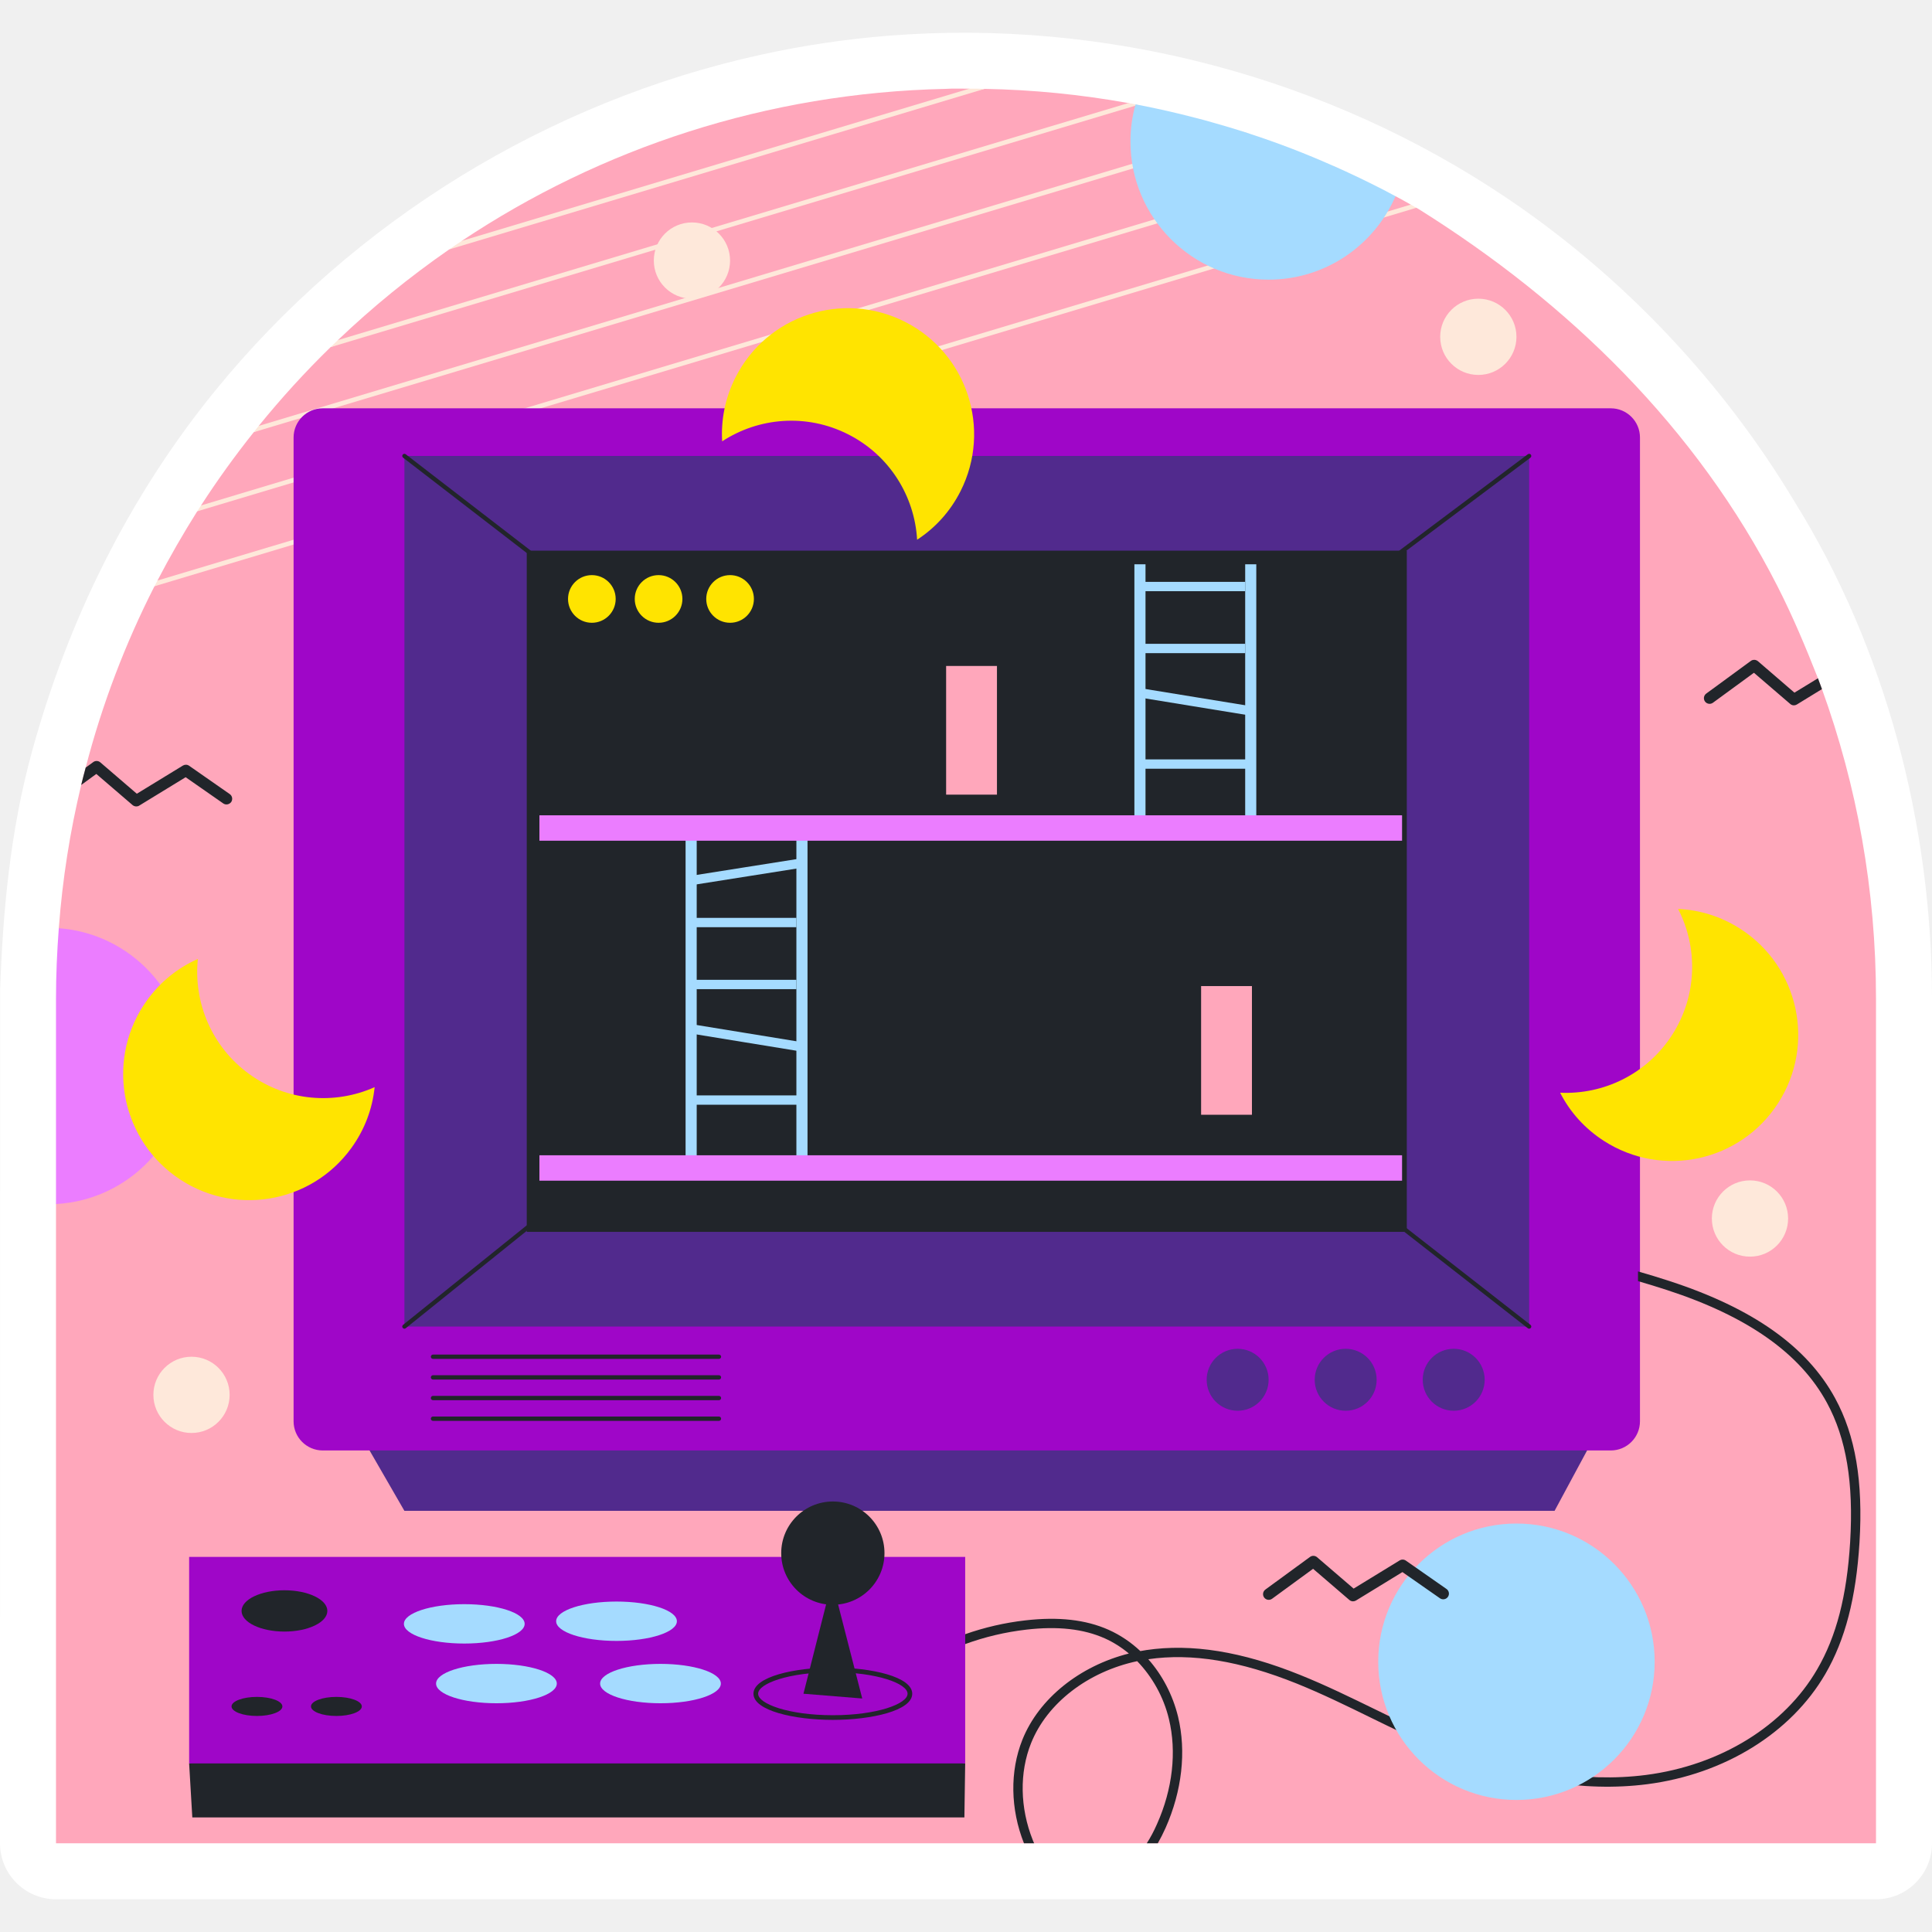
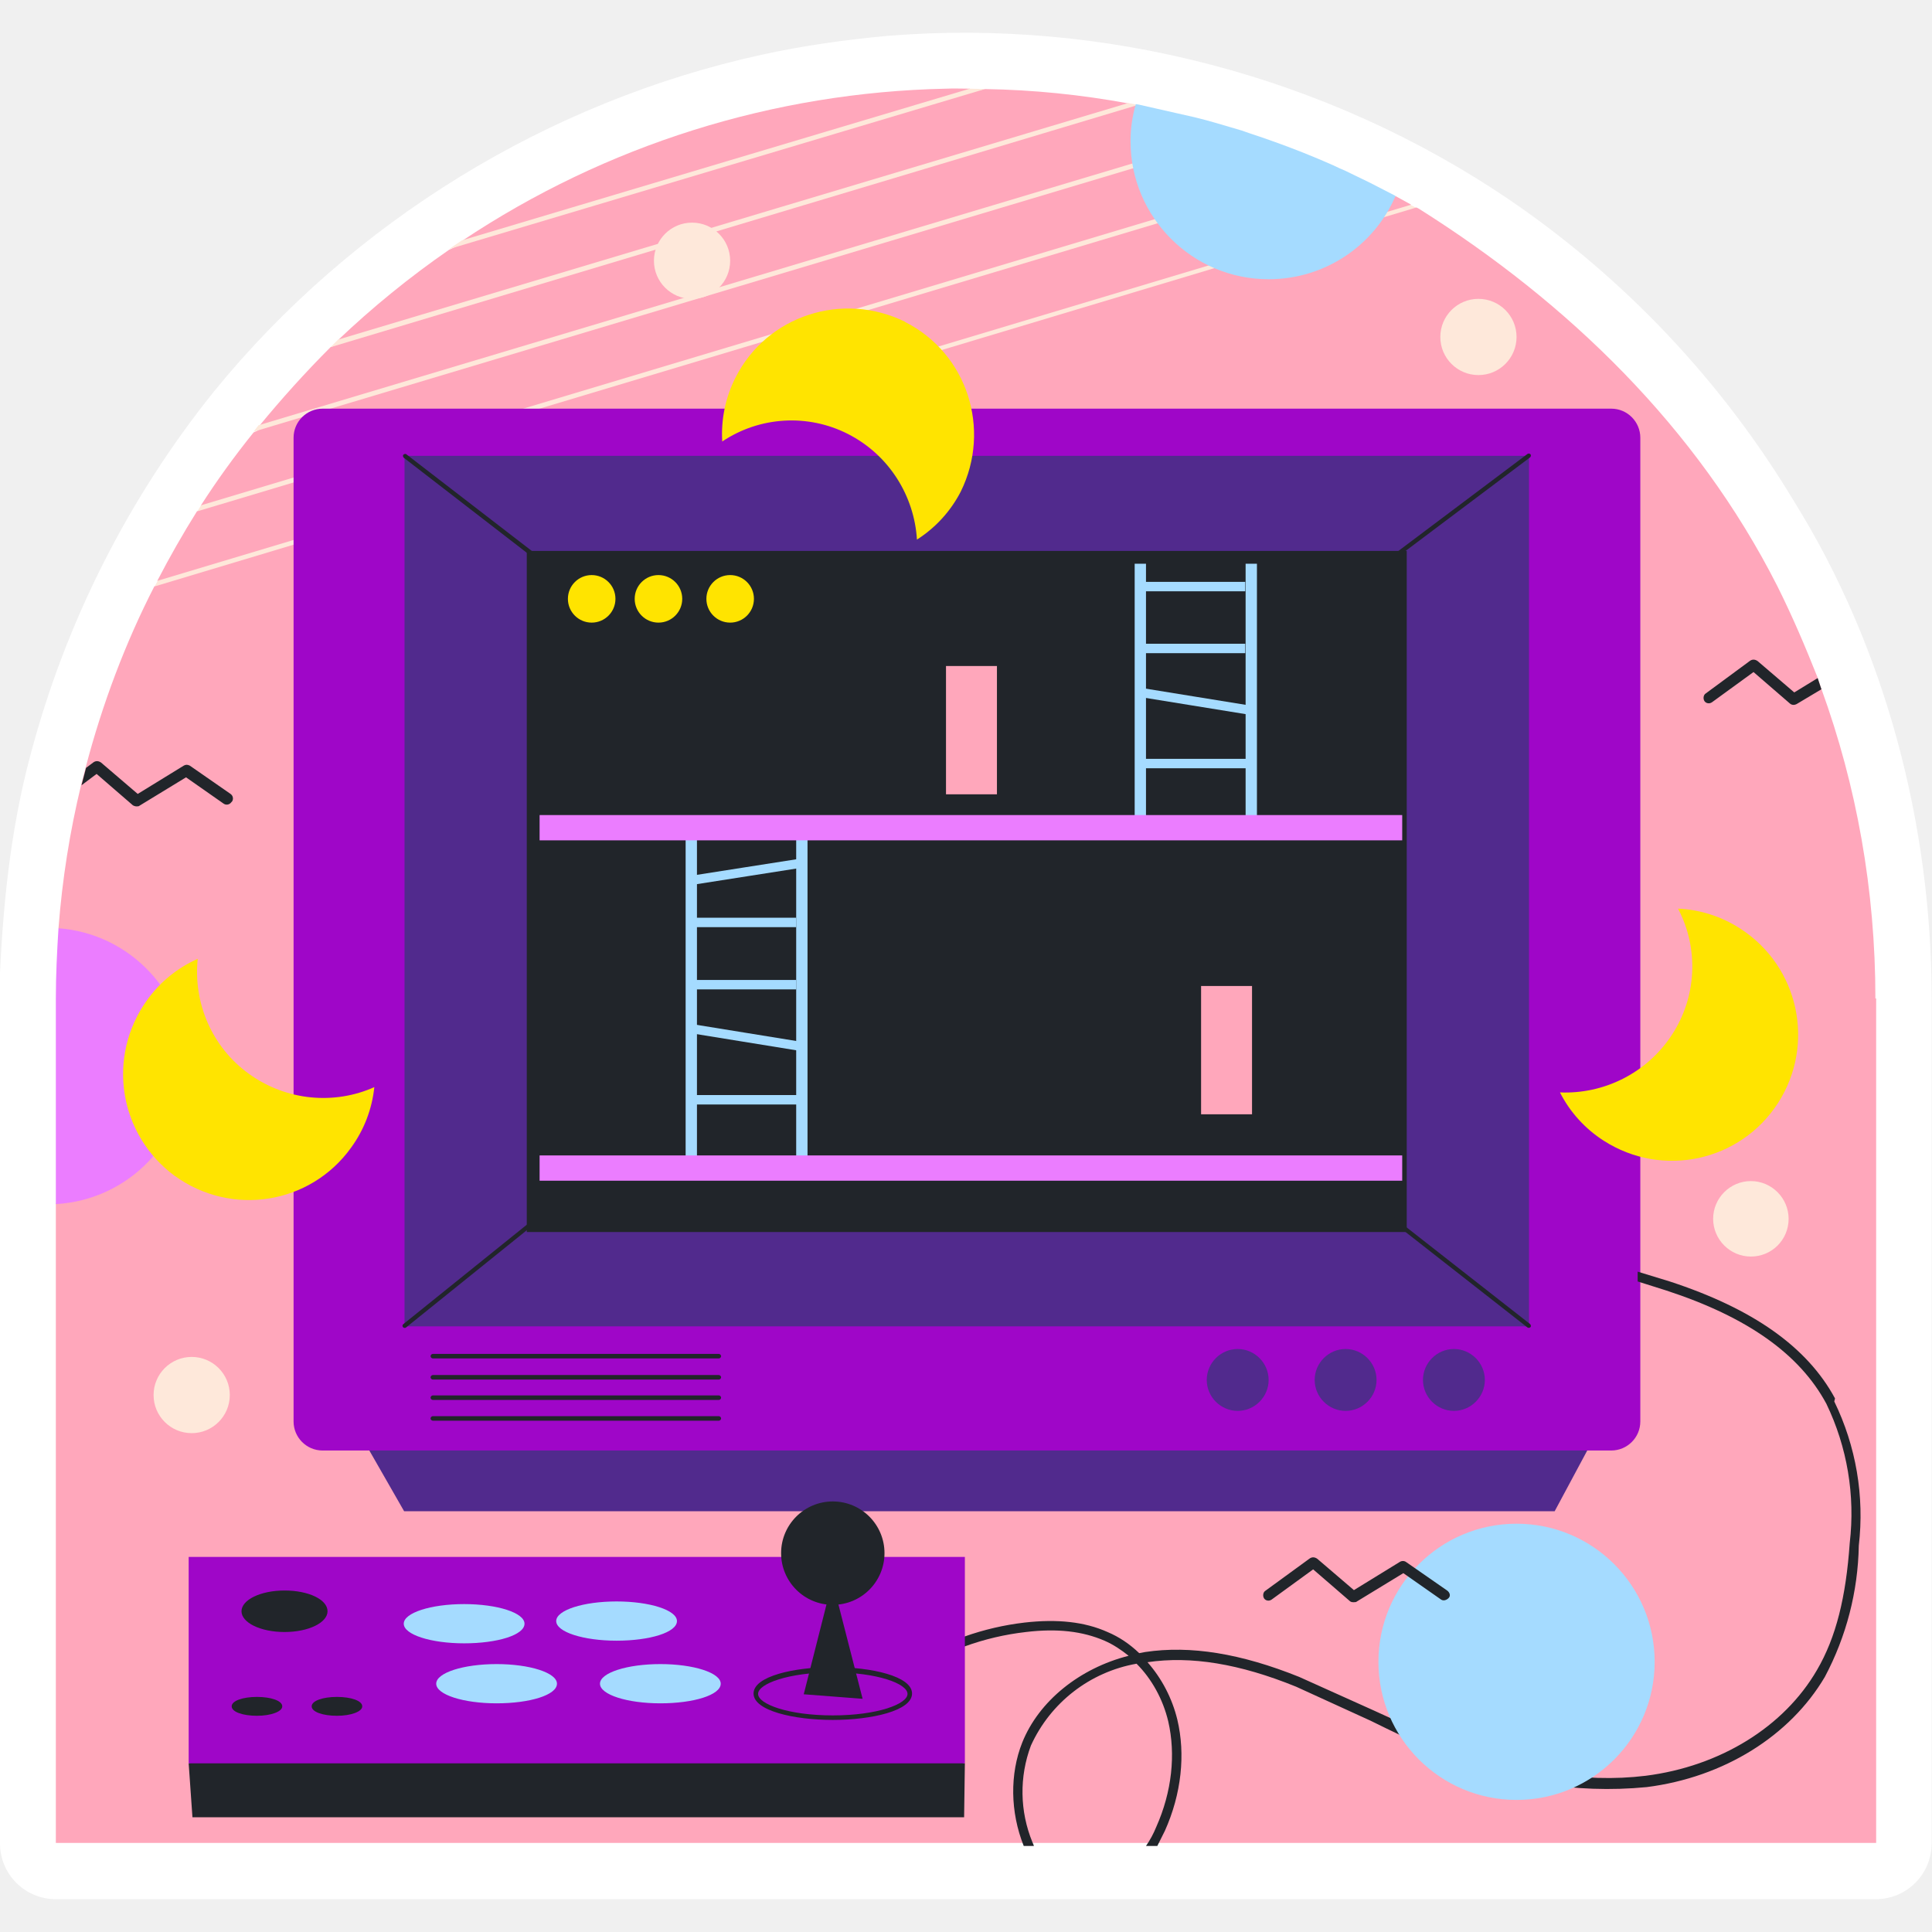
- <svg xmlns="http://www.w3.org/2000/svg" version="1.1" id="Capa_1" x="0px" y="0px" viewBox="0 0 512 512" style="enable-background:new 0 0 512 512;" xml:space="preserve" width="512" height="512">
-   <g>
-     <g>
-       <path style="fill:#FFFFFF;" d="M0,488.485c0,8.196,6.645,14.841,14.841,14.841h482.319c8.196,0,14.841-6.645,14.841-14.841    c0,0,0-223.845,0-223.845c0-0.041,0-0.081,0-0.122c-0.023-45.788-12.22-92.749-36.538-131.745    c-19.002-31.638-45.218-59.358-75.647-79.954c-48.06-32.529-106.891-47.958-164.5-43.343c-11.217,0.899-22.371,2.566-33.365,4.964    C145.223,26.813,93.58,58.675,57.075,103.473C34.15,131.606,17.914,164.554,8.383,199.53c-5.63,20.659-7.624,41.664-8.356,62.989    L0,488.485z" />
-     </g>
-     <g>
-       <g>
-         <path style="fill:#FFA7BB;" d="M497.159,264.639v223.845H14.841V319.079c0,0,23.524-32.395,23.549-32.988     c0.05-5.689-22.806-40.102-22.806-40.102c0.964-12.961,2.968-25.625,5.936-37.967c0.371-1.534,0.767-3.067,1.187-4.601     c4.353-16.819,10.512-32.897,18.229-48.059c0,0,1.025-0.485,1.169-0.76c0.12-0.227-0.378-0.748-0.378-0.748     c3.265-6.283,6.777-12.367,10.537-18.353c0,0,1.041-0.473,1.216-0.741c0.165-0.252-0.202-0.817-0.202-0.817     c4.329-6.703,9.003-13.183,13.975-19.416c0,0,1.205-0.504,1.45-0.81c0.195-0.243-0.139-0.848-0.139-0.848     c5.936-7.321,12.293-14.296,19.045-20.876c0,0,1.284-0.451,1.624-0.779c0.303-0.291,0.305-1.077,0.305-1.077     c9.177-8.756,19.046-16.795,29.508-24.042c0,0,2.248-0.971,2.851-1.38c0.518-0.351,0.513-0.896,0.513-0.896     c36.829-24.536,80.807-39.229,128.173-40.267c2.094-0.131,4.188-0.049,6.283-0.049c0,0,0.512,0.556,1.1,0.562     c0.756,0.008,2.932-0.513,2.932-0.513c12.772,0.225,25.543,1.498,38.115,3.76c0,0,1.237,0.396,1.88,0.52l28.329,31.82     l40.605-7.655c1.36,0.717,2.696,1.459,4.032,2.226c0,0-0.277,0.651,0.02,0.825c0.198,0.099,1.464,0.016,1.464,0.016     c0.198,0.124,0.421,0.223,0.618,0.346c39.718,24.853,73.728,57.98,95.118,100.016c4.033,7.925,7.441,16.059,10.696,24.324     c0.371,0.94,0.717,1.905,1.064,2.869C492.114,208.22,497.159,235.848,497.159,264.639z" />
-       </g>
-       <g>
-         <g>
-           <g>
-             <path style="fill:#FEE8DA;" d="M375.343,55.065L40.936,155.363c0.272-0.495,0.544-0.989,0.791-1.484v-0.025l332.132-99.63       c0.297,0.148,0.593,0.322,0.89,0.495C374.947,54.818,375.145,54.942,375.343,55.065z" />
-           </g>
-         </g>
-         <g>
-           <g>
-             <path style="fill:#FEE8DA;" d="M355.012,44.702l-302.748,90.8c0.347-0.519,0.693-1.039,1.014-1.558L353.28,43.935       C353.849,44.182,354.443,44.429,355.012,44.702z" />
-           </g>
-         </g>
-         <g>
-           <g>
-             <path style="fill:#FEE8DA;" d="M331.069,35.401L67.253,114.526c0.421-0.569,0.866-1.113,1.311-1.657l260.427-78.136       C329.684,34.956,330.376,35.179,331.069,35.401z" />
-           </g>
-         </g>
-         <g>
-           <g>
-             <path style="fill:#FEE8DA;" d="M301.61,27.783L87.609,91.994c0.643-0.618,1.286-1.237,1.929-1.855l209.475-62.825       C299.879,27.462,300.745,27.635,301.61,27.783z" />
-           </g>
-         </g>
-         <g>
-           <g>
-             <path style="fill:#FEE8DA;" d="M260.898,23.554L119.046,66.097c1.113-0.767,2.226-1.534,3.364-2.276l134.456-40.317       C258.226,23.48,259.562,23.504,260.898,23.554z" />
-           </g>
-         </g>
-       </g>
-       <g>
-         <g>
-           <g>
-             <path style="fill:#512A8D;" d="M94.538,378.494l12.63,21.893h304.811l11.788-21.893       C423.768,378.494,93.696,377.652,94.538,378.494z" />
-           </g>
-           <g>
-             <g>
-               <path style="fill:#9F06C8;" d="M426.873,384.388H85.539c-4.273,0-7.736-3.464-7.736-7.736V115.942        c0-4.273,3.464-7.736,7.736-7.736h341.334c4.273,0,7.736,3.464,7.736,7.736v260.709        C434.609,380.924,431.146,384.388,426.873,384.388z" />
-             </g>
-             <g>
-               <g>
-                 <rect x="107.174" y="120.836" style="fill:#512A8D;" width="298.064" height="230.713" />
-               </g>
-               <g>
-                 <rect x="139.594" y="145.93" style="fill:#21252A;" width="233.224" height="180.524" />
-               </g>
-               <g>
-                 <path style="fill:#21252A;" d="M143.768,149.614c-0.122,0-0.245-0.039-0.349-0.118l-36.594-28.208         c-0.25-0.193-0.296-0.552-0.104-0.802c0.193-0.25,0.553-0.293,0.802-0.104l36.594,28.208c0.25,0.193,0.296,0.552,0.104,0.802         C144.108,149.538,143.938,149.614,143.768,149.614z" />
-               </g>
-               <g>
-                 <path style="fill:#21252A;" d="M370.201,147.669c-0.174,0-0.345-0.078-0.458-0.228c-0.188-0.252-0.138-0.611,0.115-0.801         l35.037-26.262c0.251-0.187,0.612-0.138,0.801,0.115c0.188,0.252,0.138,0.611-0.115,0.801l-35.037,26.262         C370.442,147.631,370.321,147.669,370.201,147.669z" />
-               </g>
-               <g>
-                 <path style="fill:#21252A;" d="M405.239,352.12c-0.123,0-0.248-0.041-0.351-0.123l-47.099-36.766         c-0.249-0.193-0.293-0.553-0.099-0.802c0.196-0.246,0.556-0.292,0.802-0.097l47.099,36.766         c0.249,0.193,0.293,0.553,0.099,0.802C405.577,352.043,405.408,352.12,405.239,352.12z" />
-               </g>
-               <g>
-                 <path style="fill:#21252A;" d="M107.173,352.12c-0.167,0-0.332-0.075-0.446-0.215c-0.197-0.244-0.158-0.604,0.087-0.802         l36.983-29.763c0.245-0.198,0.604-0.159,0.804,0.087c0.197,0.244,0.158,0.604-0.087,0.802l-36.983,29.763         C107.426,352.077,107.299,352.12,107.173,352.12z" />
-               </g>
-             </g>
-             <g>
-               <g>
-                 <path style="fill:#512A8D;" d="M336.198,365.653c0,4.534-3.676,8.21-8.21,8.21c-4.534,0-8.21-3.676-8.21-8.21         c0-4.534,3.676-8.21,8.21-8.21C332.522,357.443,336.198,361.119,336.198,365.653z" />
-               </g>
-               <g>
-                 <path style="fill:#512A8D;" d="M364.826,365.653c0,4.534-3.676,8.21-8.21,8.21c-4.534,0-8.21-3.676-8.21-8.21         c0-4.534,3.676-8.21,8.21-8.21C361.151,357.443,364.826,361.119,364.826,365.653z" />
-               </g>
-               <g>
-                 <path style="fill:#512A8D;" d="M393.455,365.653c0,4.534-3.676,8.21-8.21,8.21c-4.534,0-8.21-3.676-8.21-8.21         c0-4.534,3.676-8.21,8.21-8.21C389.779,357.443,393.455,361.119,393.455,365.653z" />
-               </g>
-             </g>
-             <g>
-               <g>
-                 <path style="fill:#21252A;" d="M190.529,360.12h-75.781c-0.315,0-0.571-0.256-0.571-0.572c0-0.316,0.256-0.572,0.571-0.572         h75.781c0.315,0,0.571,0.256,0.571,0.572C191.1,359.864,190.844,360.12,190.529,360.12z" />
-               </g>
-               <g>
-                 <path style="fill:#21252A;" d="M190.529,365.594h-75.781c-0.315,0-0.571-0.256-0.571-0.572c0-0.316,0.256-0.572,0.571-0.572         h75.781c0.315,0,0.571,0.256,0.571,0.572C191.1,365.338,190.844,365.594,190.529,365.594z" />
-               </g>
-               <g>
-                 <path style="fill:#21252A;" d="M190.529,371.067h-75.781c-0.315,0-0.571-0.256-0.571-0.572s0.256-0.572,0.571-0.572h75.781         c0.315,0,0.571,0.256,0.571,0.572S190.844,371.067,190.529,371.067z" />
-               </g>
-               <g>
-                 <path style="fill:#21252A;" d="M190.529,376.541h-75.781c-0.315,0-0.571-0.256-0.571-0.572c0-0.316,0.256-0.572,0.571-0.572         h75.781c0.315,0,0.571,0.256,0.571,0.572C191.1,376.285,190.844,376.541,190.529,376.541z" />
-               </g>
-             </g>
-             <g>
-               <g>
-                 <g>
-                   <g>
-                     <g>
-                       <g>
-                         <rect x="181.687" y="218.167" style="fill:#A5DBFF;" width="2.947" height="89.254" />
-                       </g>
-                     </g>
-                     <g>
-                       <g>
-                         <rect x="211.052" y="218.167" style="fill:#A5DBFF;" width="2.947" height="89.254" />
-                       </g>
-                     </g>
-                     <g>
-                       <g>
-                         <rect x="182.448" y="229.824" transform="matrix(0.9877 -0.1562 0.1562 0.9877 -33.6677 33.7085)" style="fill:#A5DBFF;" width="30.369" height="2.475" />
-                       </g>
-                     </g>
-                     <g>
-                       <g>
-                         <rect x="184.214" y="243.244" style="fill:#A5DBFF;" width="26.838" height="2.473" />
-                       </g>
-                     </g>
-                     <g>
-                       <g>
-                         <rect x="184.214" y="259.662" style="fill:#A5DBFF;" width="26.838" height="2.473" />
-                       </g>
-                     </g>
-                     <g>
-                       <g>
-                         <rect x="195.924" y="260.233" transform="matrix(0.1609 -0.987 0.987 0.1609 -105.9359 425.2924)" style="fill:#A5DBFF;" width="2.472" height="29.434" />
-                       </g>
-                     </g>
-                     <g>
-                       <g>
-                         <rect x="183.265" y="290.292" style="fill:#A5DBFF;" width="29.367" height="2.473" />
-                       </g>
-                     </g>
-                   </g>
-                   <g>
-                     <g>
-                       <g>
-                         <rect x="300.627" y="149.543" style="fill:#A5DBFF;" width="2.943" height="68.836" />
-                       </g>
-                     </g>
-                     <g>
-                       <g>
-                         <rect x="329.987" y="149.543" style="fill:#A5DBFF;" width="2.943" height="68.836" />
-                       </g>
-                     </g>
-                     <g>
-                       <g>
-                         <rect x="303.149" y="154.2" style="fill:#A5DBFF;" width="26.838" height="2.473" />
-                       </g>
-                     </g>
-                     <g>
-                       <g>
-                         <rect x="303.149" y="170.618" style="fill:#A5DBFF;" width="26.838" height="2.473" />
-                       </g>
-                     </g>
-                     <g>
-                       <g>
-                         <rect x="314.859" y="171.19" transform="matrix(0.1609 -0.987 0.987 0.1609 81.7415 467.9632)" style="fill:#A5DBFF;" width="2.472" height="29.434" />
-                       </g>
-                     </g>
-                     <g>
-                       <g>
-                         <rect x="302.202" y="201.249" style="fill:#A5DBFF;" width="29.365" height="2.473" />
-                       </g>
-                     </g>
-                   </g>
-                 </g>
-                 <g>
-                   <g>
-                     <rect x="142.954" y="216.062" style="fill:#EB7DFF;" width="228.608" height="6.736" />
-                   </g>
-                 </g>
-                 <g>
-                   <g>
-                     <rect x="142.954" y="306.158" style="fill:#EB7DFF;" width="228.608" height="6.736" />
-                   </g>
-                 </g>
-                 <g>
-                   <g>
-                     <rect x="250.733" y="176.487" style="fill:#FFA7BB;" width="13.472" height="34.102" />
-                   </g>
-                 </g>
-                 <g>
-                   <g>
-                     <rect x="318.305" y="261.321" style="fill:#FFA7BB;" width="13.472" height="34.102" />
-                   </g>
-                 </g>
-               </g>
-               <g>
-                 <g>
-                   <circle style="fill:#FFE400;" cx="174.53" cy="158.727" r="6.315" />
-                 </g>
-                 <g>
-                   <circle style="fill:#FFE400;" cx="193.476" cy="158.727" r="6.315" />
-                 </g>
-                 <g>
-                   <circle style="fill:#FFE400;" cx="156.848" cy="158.727" r="6.315" />
-                 </g>
-               </g>
-             </g>
-           </g>
-         </g>
-         <g>
-           <g>
-             <g>
-               <path style="fill:#21252A;" d="M486.326,370.551c-7.445-13.703-21.791-23.844-43.829-31.042        c-2.77-0.915-5.59-1.756-8.41-2.572v2.572c2.573,0.742,5.12,1.534,7.643,2.35c21.395,6.975,35.296,16.77,42.419,29.879        c5.145,9.473,7.099,21.197,6.159,36.904c-0.866,14.272-3.636,25.006-8.731,33.738c-8.682,14.989-25.649,25.452-45.362,27.999        c-16.448,2.127-34.727-0.989-54.292-9.226c-5.911-2.473-11.774-5.367-17.462-8.138c-6.456-3.141-13.109-6.406-19.886-9.127        c-15.434-6.233-28.766-8.385-40.787-6.604c-0.544,0.074-1.064,0.173-1.583,0.272c-2.498-2.35-5.318-4.254-8.41-5.639        c-6.06-2.696-13.282-3.512-22.088-2.498c-5.442,0.618-10.784,1.855-15.929,3.661c-10.636,3.685-20.406,9.77-28.444,17.784        l1.756,1.756c7.544-7.544,16.696-13.307,26.688-16.918c5.219-1.905,10.66-3.191,16.226-3.834        c8.335-0.965,15.137-0.198,20.801,2.325c2.251,1.014,4.403,2.374,6.357,4.007c-13.035,3.29-23.844,11.922-28.222,22.854        c-3.339,8.335-3.191,18.353,0.421,27.43h2.696c-0.148-0.272-0.248-0.569-0.371-0.866c-3.389-8.509-3.562-17.858-0.445-25.649        c4.254-10.66,15.112-18.971,28.123-21.741c3.982,4.106,7,9.449,8.41,15.311c2.102,8.682,0.989,18.6-3.166,27.876        c-0.816,1.855-1.707,3.537-2.696,5.071h2.919c0.717-1.261,1.41-2.622,2.053-4.056c4.353-9.795,5.541-20.257,3.315-29.483        c-1.41-5.788-4.18-11.031-7.89-15.236c11.526-1.682,24.388,0.445,39.352,6.456c6.678,2.696,13.307,5.936,19.714,9.078        c5.714,2.795,11.625,5.689,17.611,8.187c19.961,8.41,38.66,11.576,55.553,9.399c20.455-2.647,38.091-13.554,47.193-29.211        c5.268-9.078,8.138-20.134,9.053-34.826C493.771,392.589,491.718,380.445,486.326,370.551z" />
-             </g>
-           </g>
-           <g>
-             <g>
-               <g>
-                 <polygon style="fill:#21252A;" points="50.122,467.327 142.499,439.961 255.785,467.327 255.574,481.641 50.964,481.641                 " />
-               </g>
-             </g>
-             <g>
-               <g>
-                 <rect x="50.122" y="412.595" style="fill:#9F06C8;" width="205.663" height="54.731" />
-               </g>
-             </g>
-             <g>
-               <g>
-                 <path style="fill:#21252A;" d="M86.75,426.91c0,3.023-5.089,5.473-11.367,5.473c-6.278,0-11.367-2.45-11.367-5.473         c0-3.023,5.089-5.473,11.367-5.473C81.66,421.437,86.75,423.887,86.75,426.91z" />
-               </g>
-             </g>
-           </g>
-         </g>
-         <g>
-           <g>
-             <g>
-               <path style="fill:#A5DBFF;" d="M147.558,446.164c0,2.881-7.163,5.217-15.998,5.217s-15.998-2.336-15.998-5.217        c0-2.881,7.163-5.217,15.998-5.217S147.558,443.282,147.558,446.164z" />
-             </g>
-             <g>
-               <path style="fill:#A5DBFF;" d="M191.032,446.164c0,2.881-7.163,5.217-15.998,5.217c-8.836,0-15.998-2.336-15.998-5.217        c0-2.881,7.163-5.217,15.998-5.217C183.87,440.947,191.032,443.282,191.032,446.164z" />
-             </g>
-             <g>
-               <path style="fill:#A5DBFF;" d="M179.381,429.644c0,2.881-7.163,5.217-15.998,5.217s-15.998-2.336-15.998-5.217        c0-2.881,7.163-5.217,15.998-5.217S179.381,426.762,179.381,429.644z" />
-             </g>
-             <g>
-               <path style="fill:#A5DBFF;" d="M139.037,430.339c0,2.881-7.163,5.217-15.998,5.217c-8.836,0-15.998-2.336-15.998-5.217        c0-2.881,7.163-5.217,15.998-5.217C131.875,425.122,139.037,427.458,139.037,430.339z" />
-             </g>
-           </g>
-           <g>
-             <g>
-               <path style="fill:#21252A;" d="M74.834,452.222c0,1.395-3.016,2.526-6.736,2.526c-3.72,0-6.736-1.131-6.736-2.526        c0-1.395,3.016-2.526,6.736-2.526C71.818,449.697,74.834,450.827,74.834,452.222z" />
-             </g>
-             <g>
-               <path style="fill:#21252A;" d="M95.884,452.222c0,1.395-3.016,2.526-6.736,2.526s-6.736-1.131-6.736-2.526        c0-1.395,3.016-2.526,6.736-2.526S95.884,450.827,95.884,452.222z" />
-             </g>
-           </g>
-           <g>
-             <g>
-               <g>
-                 <polygon style="fill:#21252A;" points="212.925,448.854 220.503,418.963 228.502,450.118        " />
-               </g>
-               <g>
-                 <circle style="fill:#21252A;" cx="220.713" cy="411.595" r="13.683" />
-               </g>
-             </g>
-             <g>
-               <path style="fill:#21252A;" d="M220.713,455.787c-10.198,0-21.037-2.43-21.037-6.932c0-4.505,10.839-6.935,21.037-6.935        c10.198,0,21.037,2.43,21.037,6.935C241.751,453.357,230.911,455.787,220.713,455.787z M220.713,443.157        c-11.669,0-19.801,3.002-19.801,5.698c0,2.693,8.132,5.696,19.801,5.696s19.801-3.002,19.801-5.696        C240.514,446.159,232.382,443.157,220.713,443.157z" />
-             </g>
-           </g>
-         </g>
-       </g>
-       <g>
-         <g>
-           <circle style="fill:#FEE8DA;" cx="183.371" cy="69.052" r="10.104" />
-         </g>
-         <g>
-           <circle style="fill:#FEE8DA;" cx="391.771" cy="89.26" r="10.104" />
-         </g>
-         <g>
-           <path style="fill:#FEE8DA;" d="M473.868,322.92c0,5.581-4.524,10.104-10.104,10.104c-5.58,0-10.104-4.524-10.104-10.104      c0-5.58,4.524-10.104,10.104-10.104C469.344,312.816,473.868,317.34,473.868,322.92z" />
-         </g>
-         <g>
-           <circle style="fill:#FEE8DA;" cx="50.753" cy="369.652" r="10.104" />
-         </g>
-       </g>
-       <g>
-         <g>
-           <g>
-             <circle style="fill:#A5DBFF;" cx="401.875" cy="440.382" r="36.628" />
-           </g>
-           <g>
-             <path style="fill:#EB7DFF;" d="M49.493,282.497c0,19.565-15.335,35.543-34.653,36.582c0,0,0-54.44,0-54.44       c0-6.22,0.273-12.449,0.742-18.65C34.554,247.374,49.493,263.18,49.493,282.497z" />
-           </g>
-           <g>
-             <path style="fill:#A5DBFF;" d="M369.827,51.998c-5.639,13.01-18.576,22.112-33.639,22.112       c-20.208,0-36.607-16.399-36.607-36.631c0-3.413,0.47-6.703,1.36-9.82c0.222,0.049,0.445,0.074,0.668,0.124       c5.046,0.965,10.042,2.102,14.965,3.389h0.024c1.88,0.47,3.76,0.989,5.615,1.534c2.275,0.643,4.526,1.311,6.777,2.028       c0.693,0.223,1.385,0.445,2.078,0.668c7.593,2.473,14.989,5.318,22.211,8.533c0.569,0.247,1.163,0.495,1.732,0.767       c0.47,0.198,0.965,0.42,1.435,0.643c2.226,1.014,4.427,2.078,6.629,3.166C365.351,49.624,367.601,50.786,369.827,51.998z" />
-           </g>
-         </g>
-         <g>
-           <g>
-             <g>
-               <path style="fill:#21252A;" d="M482.839,182.62l-6.654,4.081c-0.247,0.148-0.519,0.223-0.792,0.223        c-0.346,0-0.692-0.124-0.964-0.371l-9.622-8.261l-10.858,7.94c-0.668,0.495-1.608,0.346-2.102-0.322        c-0.495-0.668-0.346-1.608,0.322-2.102l11.823-8.657c0.569-0.42,1.335-0.371,1.88,0.074l9.671,8.335l6.233-3.809        C482.146,180.691,482.492,181.655,482.839,182.62z" />
-             </g>
-           </g>
-           <g>
-             <g>
-               <path style="fill:#21252A;" d="M61.267,212.549c-0.495,0.668-1.435,0.841-2.102,0.371l-9.968-6.95l-12.293,7.519        c-0.248,0.173-0.519,0.223-0.792,0.223c-0.346,0-0.693-0.124-0.965-0.346l-9.622-8.261l-4.007,2.919        c0.371-1.534,0.767-3.067,1.187-4.601l2.003-1.459c0.569-0.42,1.336-0.396,1.88,0.074l9.671,8.311l12.219-7.47        c0.495-0.297,1.138-0.297,1.632,0.049l10.784,7.519C61.564,210.916,61.737,211.856,61.267,212.549z" />
-             </g>
-           </g>
-           <g>
-             <g>
-               <path style="fill:#21252A;" d="M358.574,424.37c-0.353,0-0.703-0.123-0.983-0.365l-9.611-8.258l-10.86,7.937        c-0.672,0.495-1.615,0.345-2.109-0.326c-0.491-0.674-0.345-1.618,0.328-2.109l11.826-8.645        c0.566-0.416,1.343-0.382,1.873,0.072l9.685,8.321l12.198-7.469c0.512-0.312,1.158-0.295,1.652,0.051l10.762,7.512        c0.684,0.476,0.852,1.418,0.374,2.101c-0.48,0.681-1.42,0.845-2.101,0.372l-9.953-6.947l-12.294,7.529        C359.118,424.297,358.845,424.37,358.574,424.37z" />
-             </g>
-           </g>
-         </g>
-       </g>
-       <g>
-         <g>
-           <path style="fill:#FFE400;" d="M239.779,85.26c16.478,8.316,23.103,28.4,14.786,44.879c-2.746,5.442-6.759,9.8-11.522,12.893      c-0.65-11.514-7.278-22.381-18.315-27.951c-11.037-5.57-23.7-4.439-33.349,1.878c-0.341-5.669,0.782-11.486,3.528-16.928      C203.224,83.552,223.316,76.951,239.779,85.26z" />
-         </g>
-         <g>
-           <path style="fill:#FFE400;" d="M471.247,292.298c-9.973,15.532-30.634,20.047-46.166,10.074      c-5.129-3.293-9.05-7.734-11.635-12.791c11.52,0.542,23.013-4.929,29.693-15.331c6.68-10.403,6.862-23.115,1.575-33.365      c5.674,0.246,11.344,1.964,16.473,5.257C476.719,256.115,481.21,276.781,471.247,292.298z" />
-         </g>
-         <g>
-           <path style="fill:#FFE400;" d="M46.446,311.685c-14.941-10.837-18.279-31.721-7.441-46.662      c3.579-4.934,8.235-8.597,13.43-10.892c-1.194,11.471,3.616,23.255,13.623,30.514c10.007,7.259,22.69,8.162,33.222,3.464      c-0.567,5.651-2.604,11.215-6.182,16.149C82.261,319.199,61.373,322.512,46.446,311.685z" />
-         </g>
-       </g>
-     </g>
+ <svg xmlns="http://www.w3.org/2000/svg" xmlns:xlink="http://www.w3.org/1999/xlink" width="512" height="512">
+   <path d="M0 488.5c0 8.2 6.6 14.8 14.8 14.8h482.3c8.2 0 14.8-6.6 14.8-14.8V264.6v-.1c0-45.8-12.2-92.7-36.5-131.7a257 257 0 0 0-75.6-80c-48-32.5-107-48-164.5-43.3-11.2 1-22.4 2.6-33.4 5-56.7 12.4-108.4 44.2-145 89a260 260 0 0 0-48.7 96.1c-5.6 20.7-7.6 41.7-8.4 63v226z" fill="#fff" />
+   <path d="M497.2 264.6v223.8H14.8V319s23.5-32.4 23.5-33c0-5.7-22.8-40-22.8-40 1-13 3-25.6 6-38l1.2-4.6c4.4-16.8 10.5-33 18.2-48 0 0 1-.5 1.2-.8.1-.2-.4-.7-.4-.7a259 259 0 0 1 10.5-18.4s1-.5 1.2-.7c.2-.3-.2-.8-.2-.8 4.3-6.7 9-13.2 14-19.4 0 0 1.2-.5 1.5-.8.2-.2-.1-.8-.1-.8 6-7.3 12.3-14.3 19-21 0 0 1.3-.5 1.6-.8.3-.3.3-1 .3-1a244 244 0 0 1 29.5-24s2.2-1 3-1.4c.5-.4.5-1 .5-1a240 240 0 0 1 128.2-40.3c2-.1 4.2 0 6.3 0 0 0 .5.6 1 .6.8 0 3-.5 3-.5 12.8.2 25.5 1.5 38 3.8l2 .5 28.3 31.8 40.6-7.7 4 2.2s-.3.7 0 .8c.2.1 1.5 0 1.5 0 .2.1.4.2.6.3 39.7 25 73.7 58 95 100 4 8 7.4 16 10.7 24.3l1 3c9.3 25.6 14.3 53.2 14.3 82z" fill="#ffa7bb" />
+   <path d="M375.3 55L41 155.4l.8-1.5h0l332-99.6 1 .5.6.3zM355 44.7L52.3 135.5l1-1.6 300-90 1.7.8zm-24-9.3l-263.8 79 1.3-1.7 260.4-78 2 .7zm-29.4-7.6L87.6 92l2-2L299 27.3l2.6.5zM261 23.6L119 66l3.4-2.3L257 23.5l4 .1z" fill="#fee8da" />
+   <path d="M94.5 378.5l12.6 22H412l11.8-22c0 0-330-.8-329.2 0z" fill="#512a8d" />
+   <path d="M427 384.4H85.5c-4.3 0-7.7-3.5-7.7-7.7V116c0-4.3 3.5-7.7 7.7-7.7H427c4.3 0 7.7 3.5 7.7 7.7v260.7c0 4.3-3.5 7.7-7.7 7.7z" fill="#9f06c8" />
+   <path d="M107.2 120.8h298v230.7h-298z" fill="#512a8d" />
+   <g fill="#21252a">
+     <path d="M139.6 146h233.2v180.5H139.6z" />
+     <path d="M143.8 149.6c-.1 0-.2 0-.3-.1L107 121.3c-.2-.2-.3-.6-.1-.8s.6-.3.8-.1l36.6 28.2c.3.2.3.6.1.8-.1.1-.3.2-.5.2zm226.4-2c-.2 0-.3-.1-.5-.2-.2-.3-.1-.6.1-.8l35-26.3c.3-.2.6-.1.8.1s.1.6-.1.8l-35 26.3c-.1.1-.2.1-.3.1zm35 204.3c-.1 0-.2 0-.4-.1l-47-36.8c-.2-.2-.3-.6-.1-.8s.6-.3.8-.1l47 36.8c.2.2.3.6.1.8-.1.1-.3.2-.5.2zm-298 0c-.2 0-.3-.1-.4-.2-.2-.2-.2-.6.1-.8l37-29.8c.2-.2.6-.2.8.1s.2.6-.1.8l-37 29.8c-.1.1-.2.1-.4.1z" />
  </g>
+   <g fill="#512a8d">
+     <use xlink:href="#B" />
+     <use xlink:href="#B" x="28.6" />
+     <use xlink:href="#B" x="57.3" />
+   </g>
+   <g fill="#21252a">
+     <use xlink:href="#C" />
+     <use xlink:href="#C" y="5.6" />
+     <use xlink:href="#C" y="11" />
+     <use xlink:href="#C" y="16.5" />
+   </g>
+   <g fill="#a5dbff">
+     <path d="M181.7 218.2h3v89.3h-3zm29.3 0h3v89.3h-3z" />
+     <path d="M182.4 232.2l30-4.7.4 2.4-30 4.7zm1.8 11H211v2.5h-26.8zm0 16.5H211v2.5h-26.8zm-1.8 14l.4-2.4 29 4.7-.4 2.4zm1 16.5h29.4v2.5h-29.4zm117.3-140.8h3v68.8h-3zm29.4 0h3v68.8h-3z" />
+     <path d="M303 154.2h27v2.5h-27zm0 16.4h27v2.5h-27zm-1.6 14l.4-2.4 29 4.7-.4 2.4zm.8 16.5h29.4v2.5h-29.4z" />
+   </g>
+   <path d="M143 216h228.6v6.7H143zm0 90.2h228.6v6.7H143z" fill="#eb7dff" />
+   <path d="M250.7 176.5h13.5v34h-13.5zm67.6 84.8h13.5v34h-13.5z" fill="#ffa7bb" />
+   <g fill="#ffe400">
+     <circle cx="174.5" cy="158.7" r="6.3" />
+     <circle cx="193.5" cy="158.7" r="6.3" />
+     <circle cx="156.8" cy="158.7" r="6.3" />
+   </g>
+   <path d="M486.3 370.6c-7.4-13.7-21.8-23.8-43.8-31L434 337v2.6l7.6 2.4c21.4 7 35.3 16.8 42.4 30a67 67 0 0 1 6.2 36.9c-1 14.3-3.6 25-8.7 33.7-8.7 15-25.6 25.5-45.4 28-16.4 2-34.7-1-54.3-9.2l-17.5-8-20-9c-15.4-6.2-28.8-8.4-40.8-6.6l-1.6.3c-2.5-2.4-5.3-4.3-8.4-5.6-6-2.7-13.3-3.5-22-2.5a73 73 0 0 0-15.9 3.7c-10.6 3.7-20.4 9.8-28.4 17.8l1.8 1.8c7.5-7.5 16.7-13.3 26.7-17a71 71 0 0 1 16.2-3.8c8.3-1 15-.2 20.8 2.3 2.3 1 4.4 2.4 6.4 4-13 3.3-23.8 12-28.2 23-3.3 8.3-3.2 18.4.4 27.4h2.7c-.1-.3-.2-.6-.4-1a35 35 0 0 1-.4-25.6 38 38 0 0 1 28-21.7c4 4 7 9.4 8.4 15.3 2 8.7 1 18.6-3.2 28a26 26 0 0 1-2.7 5h3l2-4c4.4-9.8 5.5-20.3 3.3-29.5a36 36 0 0 0-7.9-15.2c11.5-1.7 24.4.4 39.4 6.5l19.7 9c5.7 2.8 11.6 5.7 17.6 8.2a108 108 0 0 0 55.6 9.4c20.5-2.6 38-13.6 47.2-29.2a77 77 0 0 0 9-34.8 69 69 0 0 0-6.5-38.2zM50 467.3l92.4-27.4 113.3 27.4-.2 14.3H51z" fill="#21252a" />
+   <path d="M50 412.6h205.7v54.7H50z" fill="#9f06c8" />
+   <path d="M86.8 427c0 3-5 5.5-11.4 5.5S64 430 64 427s5-5.5 11.4-5.5 11.4 2.4 11.4 5.5z" fill="#21252a" />
+   <g fill="#a5dbff">
+     <use xlink:href="#D" />
+     <use xlink:href="#D" x="43.4" />
+     <use xlink:href="#D" x="31.8" y="-16.6" />
+     <use xlink:href="#D" x="-8.6" y="-15.9" />
+   </g>
+   <g fill="#21252a">
+     <path d="M74.8 452.2c0 1.4-3 2.5-6.7 2.5s-6.7-1-6.7-2.5 3-2.5 6.7-2.5 6.7 1 6.7 2.5zm21.2 0c0 1.4-3 2.5-6.7 2.5s-6.7-1-6.7-2.5 3-2.5 6.7-2.5 6.7 1 6.7 2.5zm117-3.2l7.6-30 8 31.2z" />
+     <circle cx="220.7" cy="411.6" r="13.7" />
+     <path d="M220.7 455.8c-10.2 0-21-2.4-21-7s10.8-7 21-7 21 2.4 21 7-10.8 7-21 7zm0-12.6c-11.7 0-19.8 3-19.8 5.7s8 5.7 19.8 5.7 19.8-3 19.8-5.7-8-5.7-19.8-5.7z" />
+   </g>
+   <g fill="#fee8da">
+     <circle cx="183.4" cy="69.1" r="10.1" />
+     <circle cx="391.8" cy="89.3" r="10.1" />
+     <path d="M474 323c0 5.6-4.5 10-10 10s-10-4.5-10-10 4.5-10 10-10 10 4.5 10 10z" />
+     <circle cx="50.8" cy="369.7" r="10.1" />
+   </g>
+   <circle cx="401.9" cy="440.4" r="36.6" fill="#a5dbff" />
+   <path d="M49.5 282.5c0 19.6-15.3 35.5-34.7 36.6v-54.4c0-6.2.3-12.4.7-18.7 19 1.4 34 17.2 34 36.5z" fill="#eb7dff" />
+   <path d="M369.8 52c-5.6 13-18.6 22-33.6 22-20.2 0-36.6-16.4-36.6-36.6 0-3.4.5-6.7 1.4-9.8l.7.1 15 3.4h0a143 143 0 0 1 5.6 1.5l6.8 2 2 .7c7.6 2.5 15 5.3 22.2 8.5l1.7.8 1.4.6 6.6 3.2 6.8 3.5z" fill="#a5dbff" />
+   <path d="M482.8 182.6l-6.7 4c-.2.1-.5.2-.8.2s-.7-.1-1-.4l-9.6-8.3-11 8c-.7.5-1.6.3-2-.3s-.3-1.6.3-2l11.8-8.7c.6-.4 1.3-.4 2 .1l9.7 8.3 6.2-3.8 1 3zm-421.5 30c-.5.7-1.4.8-2 .4l-10-7-12.3 7.5c-.2.2-.5.2-.8.2s-.7-.1-1-.3l-9.6-8.3-4 3 1.2-4.6 2-1.5c.6-.4 1.3-.4 2 .1l9.7 8.3 12.2-7.5c.5-.3 1-.3 1.6 0l10.8 7.5c.7.5.8 1.4.4 2zm297.3 212c-.4 0-.7-.1-1-.4l-9.6-8.3-11 8c-.7.5-1.6.3-2-.3s-.3-1.6.3-2l11.8-8.6c.6-.4 1.3-.4 2 .1l9.7 8.3 12.2-7.5c.5-.3 1.2-.3 1.7.1l10.8 7.5c.7.5 1 1.4.4 2s-1.4.8-2 .4l-10-7-12.3 7.5c-.2.2-.5.2-.8.2z" fill="#21252a" />
+   <path d="M239.8 85.3c16.5 8.3 23 28.4 14.8 45A33 33 0 0 1 243 143c-.7-11.5-7.3-22.4-18.3-28a33 33 0 0 0-33.3 2 33 33 0 0 1 3.5-16.9c8.3-16.5 28.4-23 45-14.8zm231.4 207c-10 15.5-30.6 20-46.2 10a33 33 0 0 1-11.6-12.8c11.5.5 23-5 29.7-15.3a33 33 0 0 0 1.6-33.4 33 33 0 0 1 16.5 5.3c15.5 10 20 30.6 10 46.2zM46.4 311.7c-15-11-18.2-31.7-7.4-46.7a33 33 0 0 1 13.4-10.9c-1.2 11.5 3.6 23.3 13.6 30.5s22.7 8.2 33.2 3.5a33 33 0 0 1-6.2 16.1c-10.8 15-31.7 18.3-46.7 7.4z" fill="#ffe400" />
+   <defs>
+     <path id="B" d="M336.2 365.7c0 4.5-3.7 8.2-8.2 8.2s-8.2-3.7-8.2-8.2 3.7-8.2 8.2-8.2 8.2 3.7 8.2 8.2z" />
+     <path id="C" d="M190.5 360h-75.8c-.3 0-.6-.3-.6-.6s.3-.6.6-.6h75.8c.3 0 .6.3.6.6s-.3.6-.6.6z" />
+     <path id="D" d="M147.6 446.2c0 3-7.2 5.2-16 5.2s-16-2.3-16-5.2 7.2-5.2 16-5.2 16 2.3 16 5.2z" />
+   </defs>
</svg>
